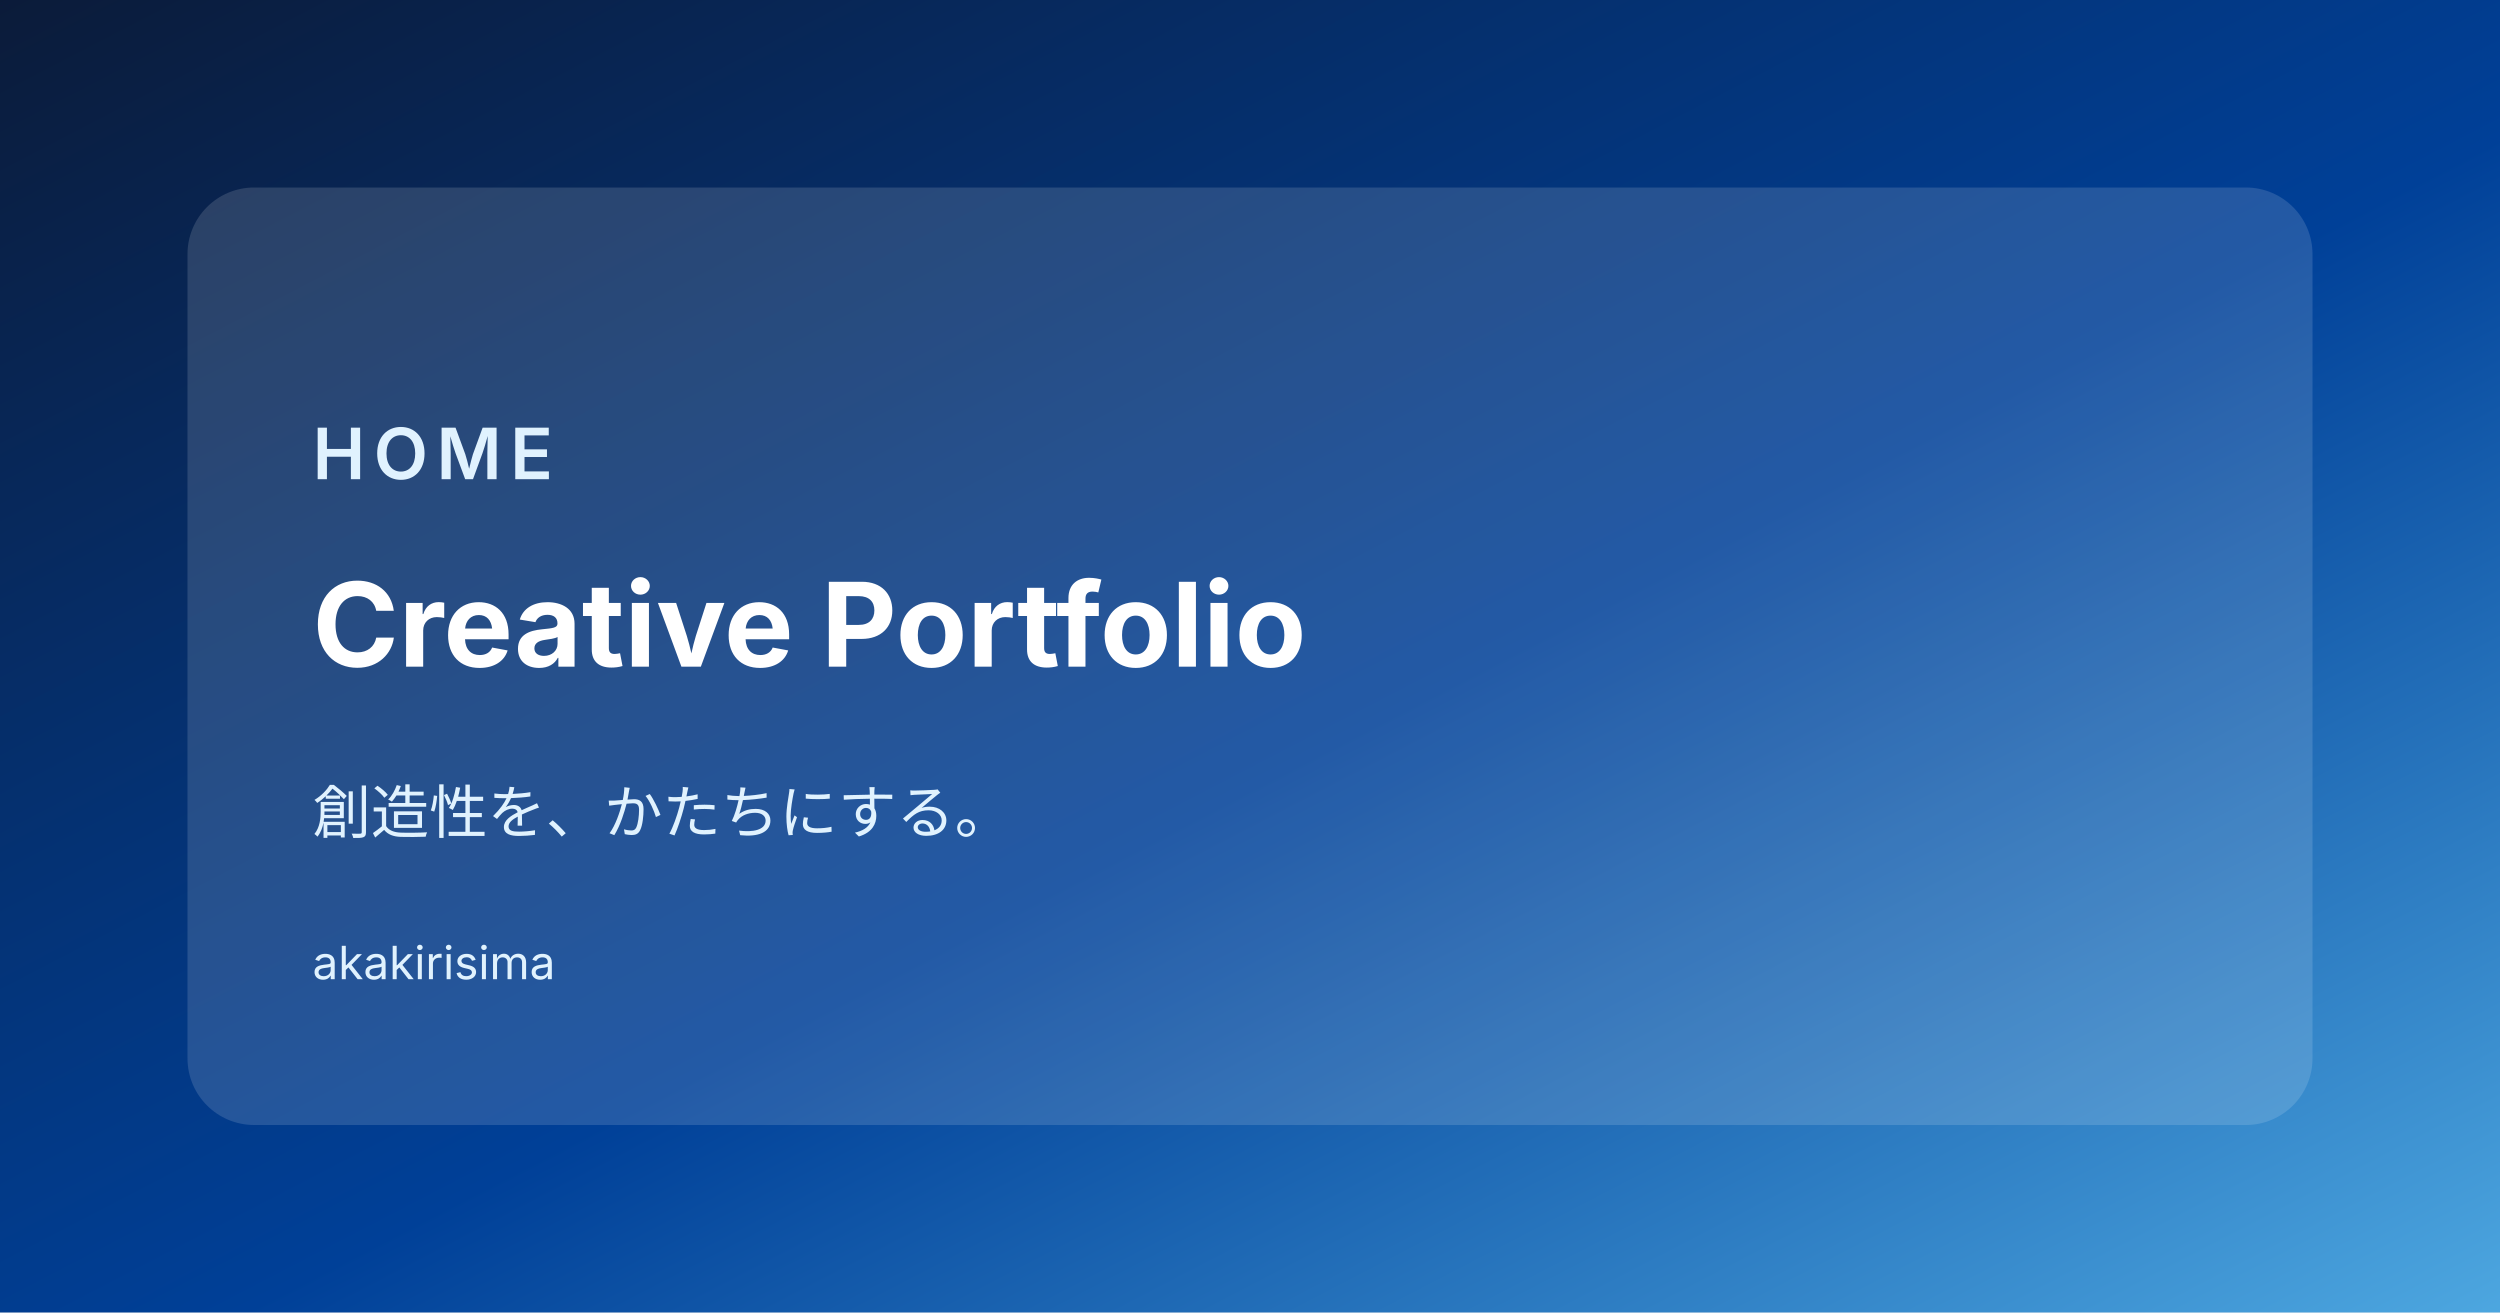
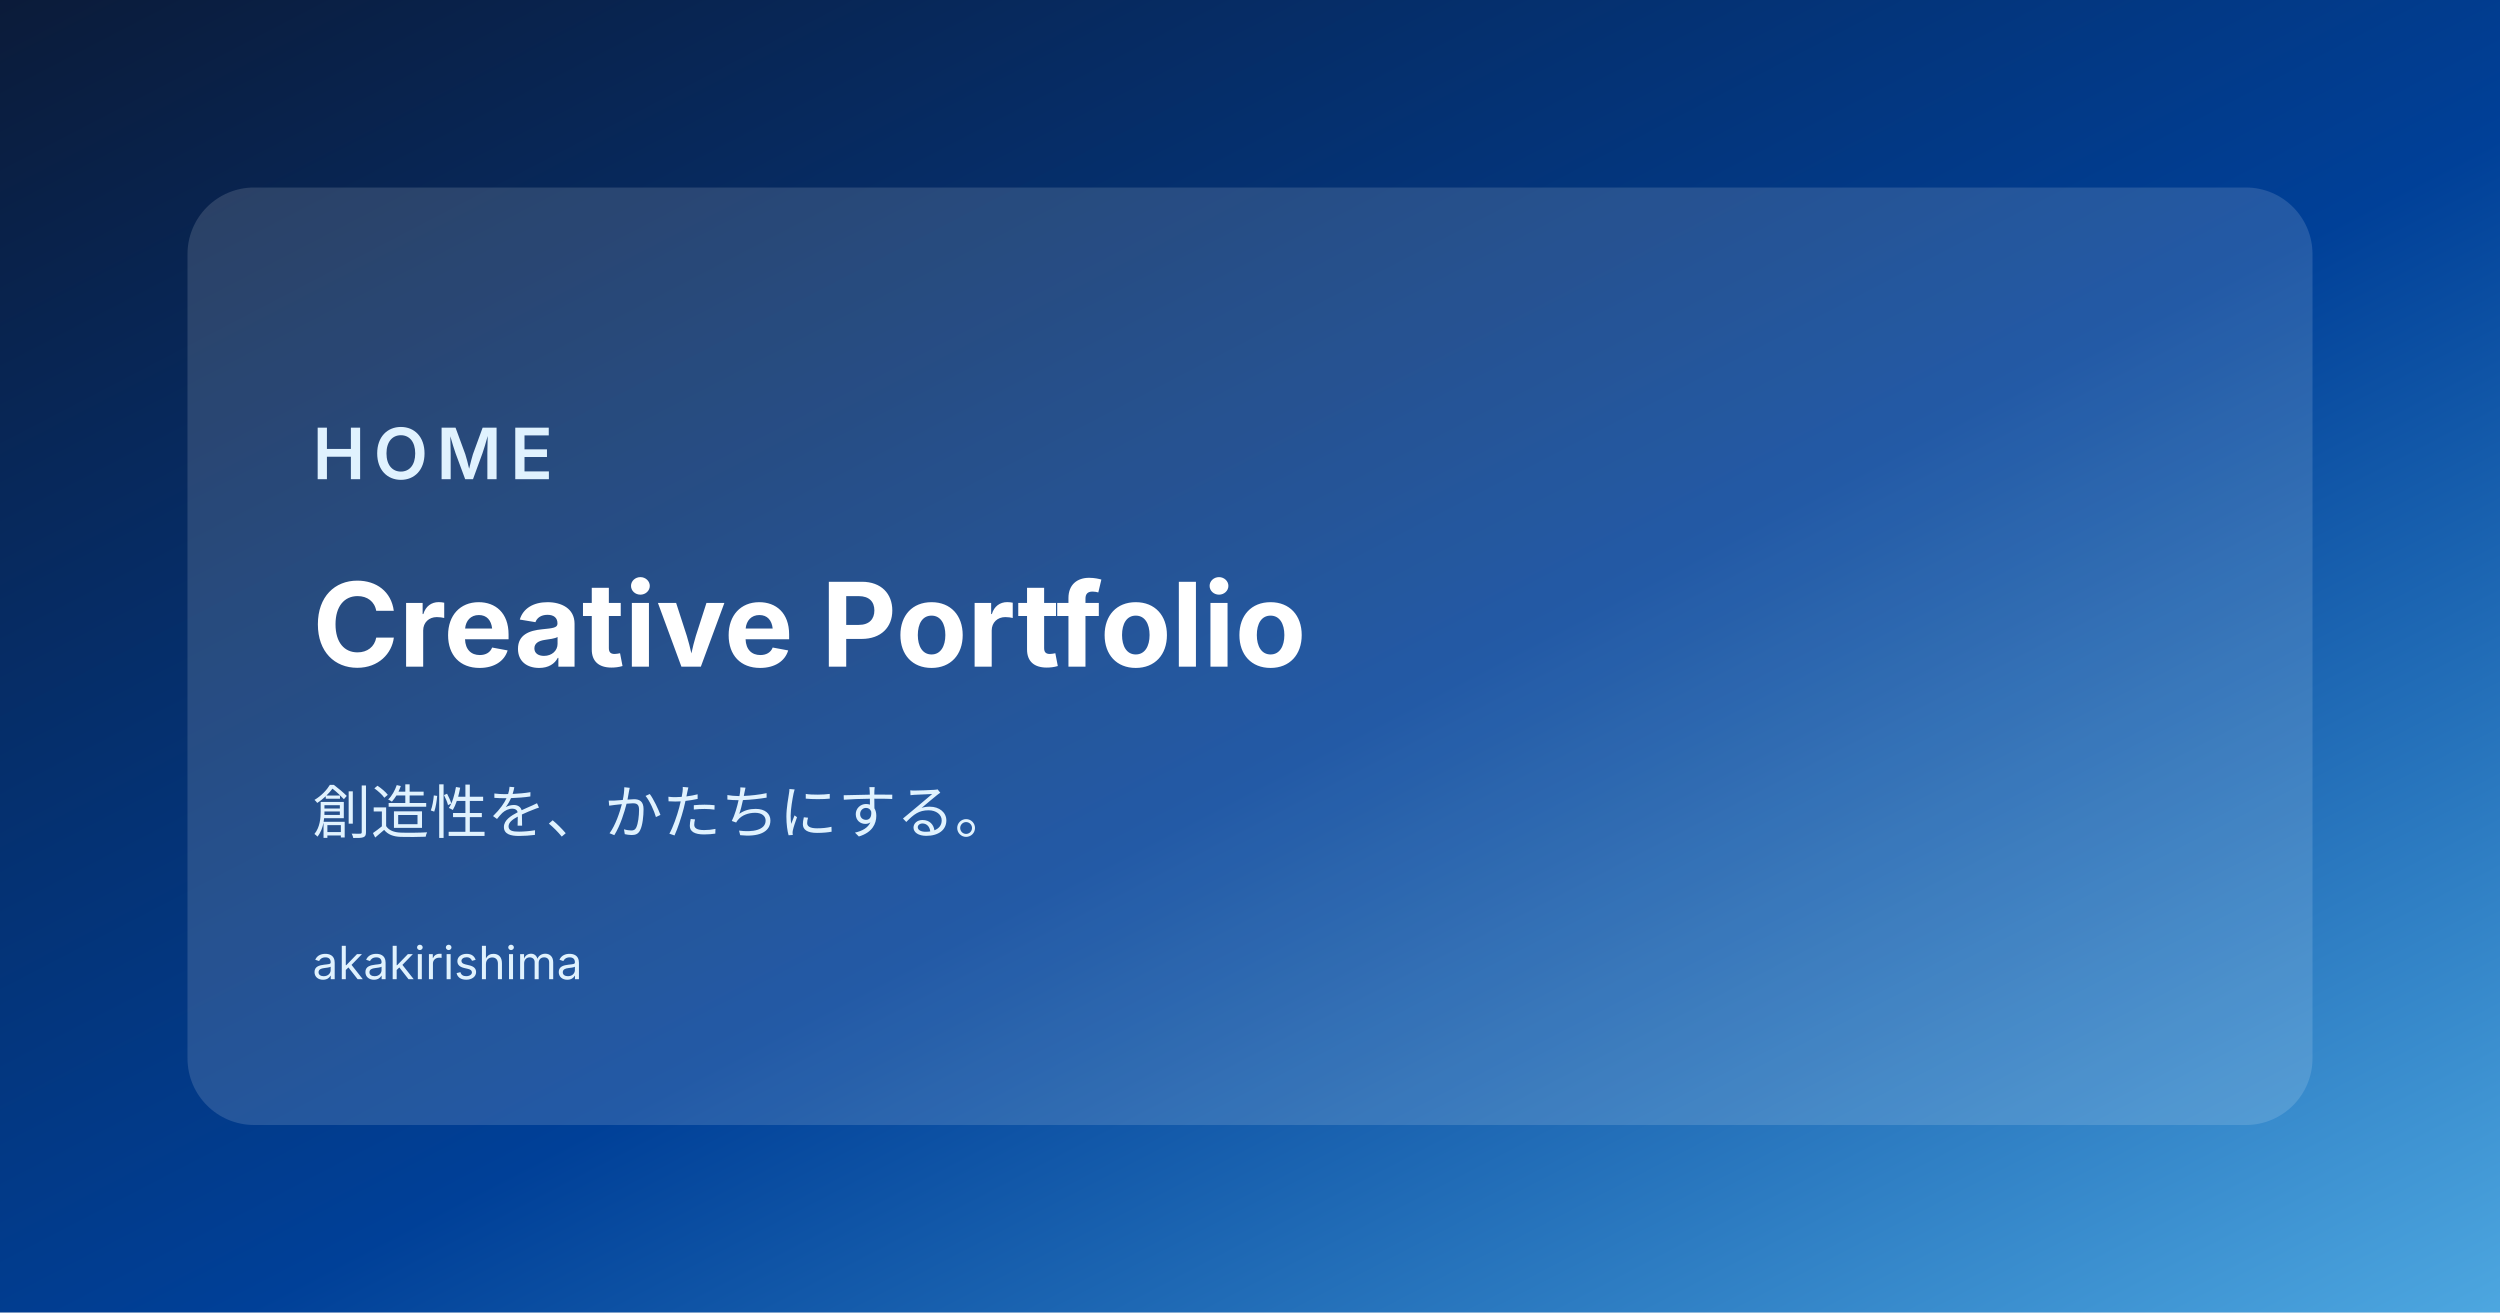
<svg xmlns="http://www.w3.org/2000/svg" width="1200" height="630" viewBox="0 0 1200 630" fill="none">
  <defs>
    <linearGradient id="bg" x1="0" y1="0" x2="1" y2="1">
      <stop offset="0%" stop-color="#0B1B39" />
      <stop offset="55%" stop-color="#004098" />
      <stop offset="100%" stop-color="#4DA7E0" />
    </linearGradient>
  </defs>
  <rect width="1200" height="630" fill="url(#bg)" />
  <rect x="90" y="90" width="1020" height="450" rx="32" fill="rgba(255,255,255,0.14)" />
  <text x="150" y="230" font-family="'Inter', 'Noto Sans JP', sans-serif" font-size="34" font-weight="600" fill="#E0F2FE" letter-spacing="4">
    HOME
  </text>
  <text x="150" y="320" font-family="'Inter', 'Noto Sans JP', sans-serif" font-size="56" font-weight="700" fill="#FFFFFF">
    Creative Portfolio
  </text>
  <text x="150" y="400" font-family="'Inter', 'Noto Sans JP', sans-serif" font-size="28" fill="#E0F2FE">
    創造性を、かたちにする。
  </text>
  <text x="150" y="470" font-family="'Inter', 'Noto Sans JP', sans-serif" font-size="22" fill="#E0F2FE">
-     akakirisima
+     akakirishima
  </text>
</svg>
